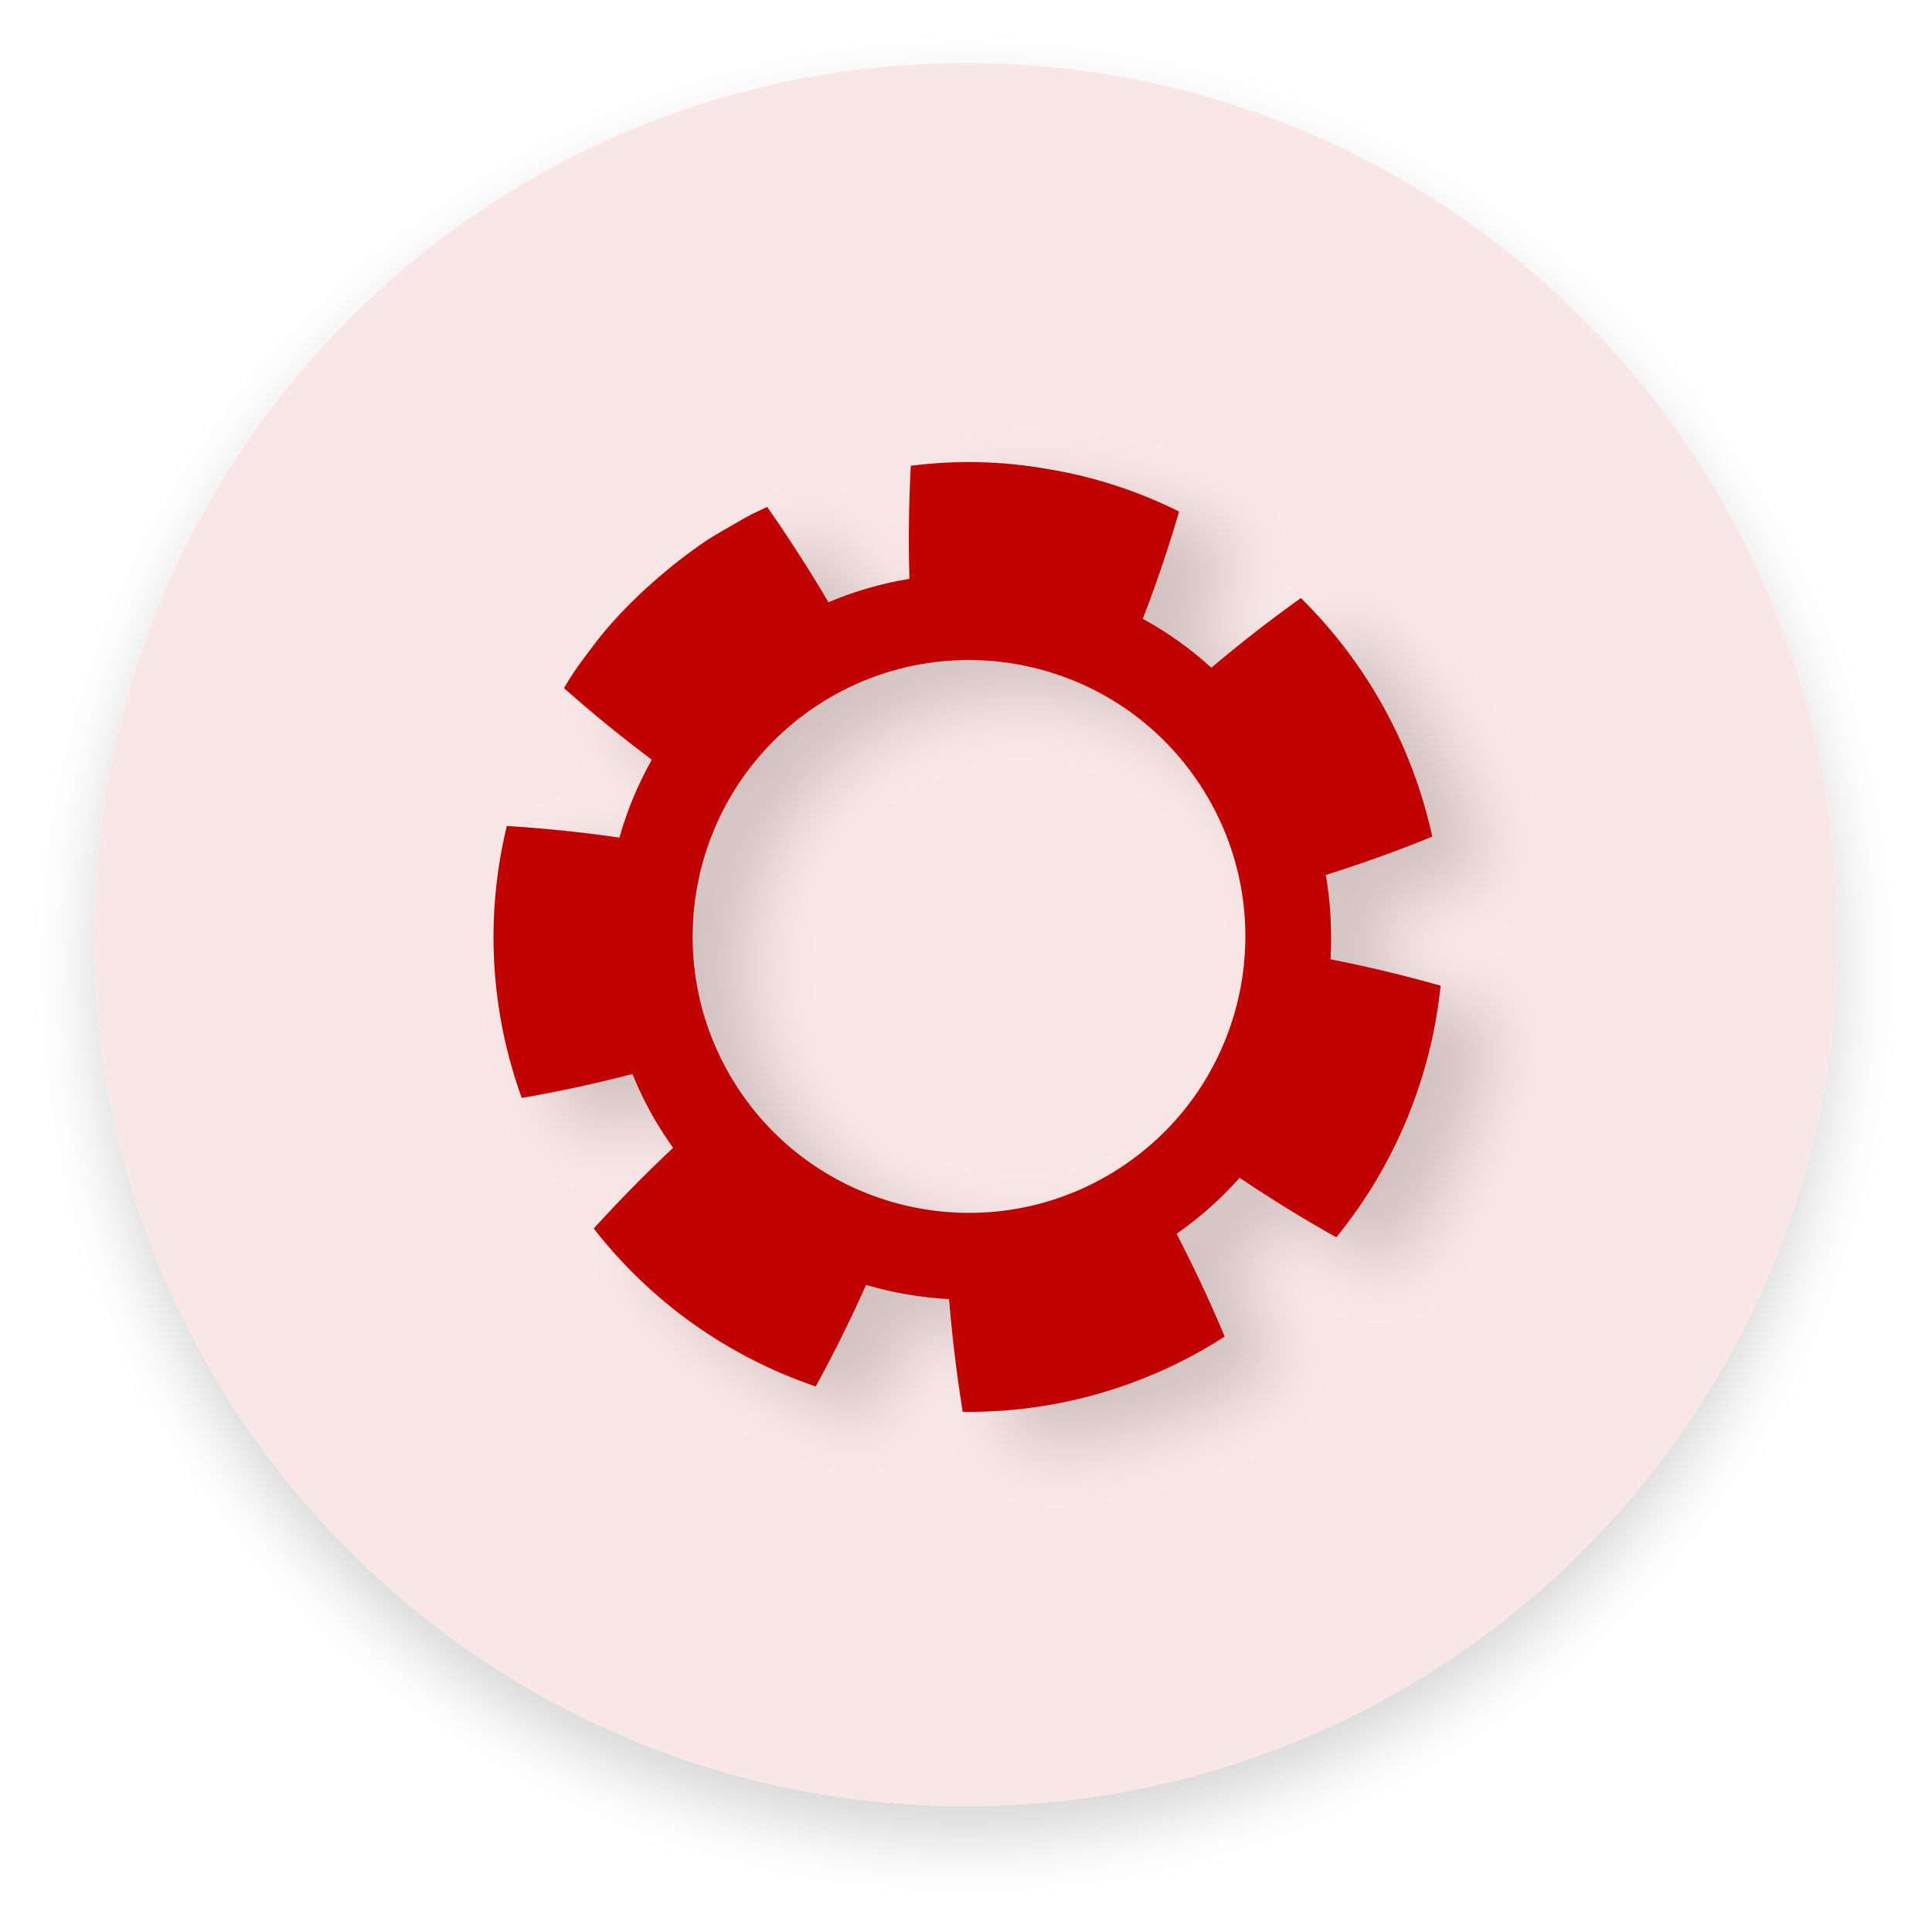
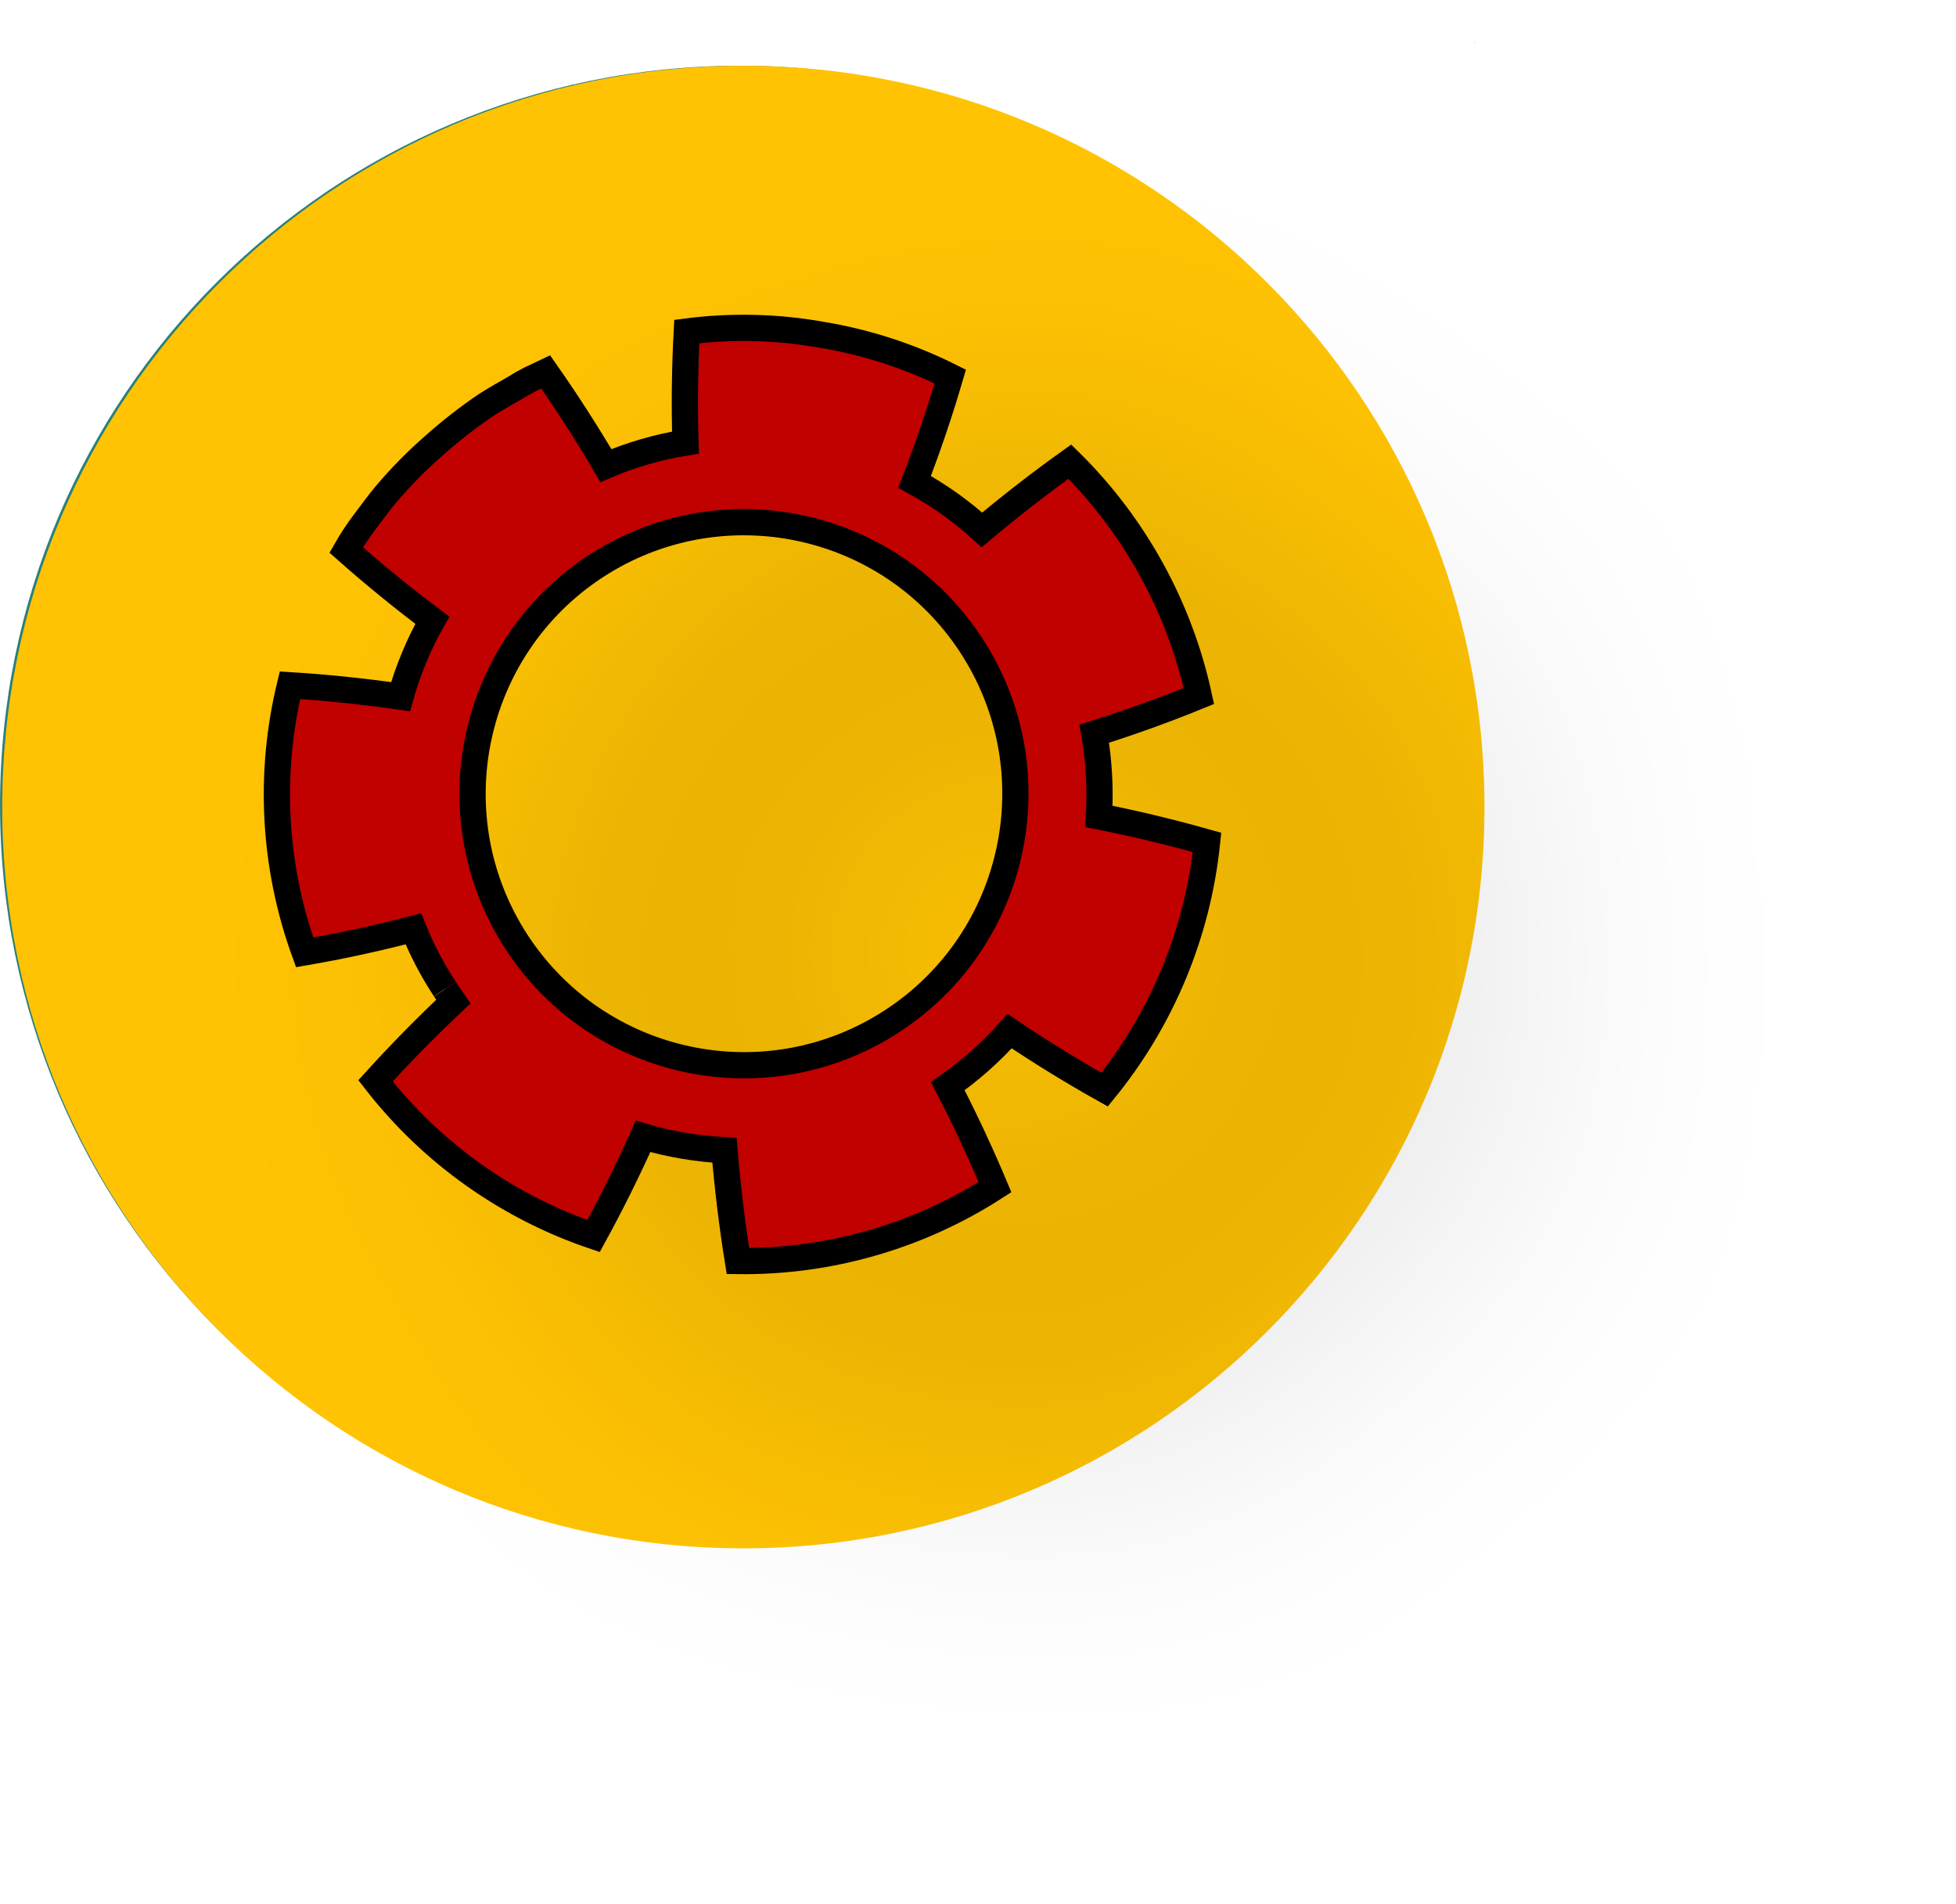
- <svg xmlns="http://www.w3.org/2000/svg" width="183.976" height="183.976" viewBox="0 0 183.976 183.976">
+ <svg xmlns="http://www.w3.org/2000/svg" width="37.284" height="36.28" viewBox="0 0 37.284 36.28">
  <defs>
-     <filter id="Elipse_11529" x="0" y="0" width="183.976" height="183.976" filterUnits="userSpaceOnUse">
-       <feOffset dy="3" input="SourceAlpha" />
+     <filter id="Trazado_906062" x="1.022" y="0" width="36.262" height="36.28" filterUnits="userSpaceOnUse">
+       <feOffset dx="5" dy="3" input="SourceAlpha" />
      <feGaussianBlur stdDeviation="3" result="blur" />
      <feFlood flood-opacity="0.161" />
      <feComposite operator="in" in2="blur" />
      <feComposite in="SourceGraphic" />
    </filter>
-     <filter id="Trazado_881572" x="43" y="38" width="108.185" height="108.443" filterUnits="userSpaceOnUse">
-       <feOffset dx="5" dy="3" input="SourceAlpha" />
-       <feGaussianBlur stdDeviation="3" result="blur-2" />
-       <feFlood flood-opacity="0.161" />
-       <feComposite operator="in" in2="blur-2" />
-       <feComposite in="SourceGraphic" />
-     </filter>
  </defs>
-   <g id="Grupo_1110231" data-name="Grupo 1110231" transform="translate(-1017.051 -1575)">
-     <g transform="matrix(1, 0, 0, 1, 1017.05, 1575)" filter="url(#Elipse_11529)">
-       <ellipse id="Elipse_11529-2" data-name="Elipse 11529" cx="82.988" cy="82.988" rx="82.988" ry="82.988" transform="translate(9 6)" fill="#f9e6e6" />
-     </g>
-     <g transform="matrix(1, 0, 0, 1, 1017.05, 1575)" filter="url(#Trazado_881572)">
-       <path id="Trazado_881572-2" data-name="Trazado 881572" d="M68.4,223.493c.269.412.541.8.814,1.2q-3.91,3.674-7.554,7.681A45.113,45.113,0,0,0,82.8,247.417c1.725-3.142,3.326-6.378,4.795-9.671a34.116,34.116,0,0,0,7.9,1.35q.441,5.378,1.3,10.738a45.007,45.007,0,0,0,24.951-7.17q-2.093-4.991-4.582-9.785a33.968,33.968,0,0,0,6-5.329c2.978,2.007,6.056,3.9,9.209,5.667a45.31,45.31,0,0,0,9.934-23.965c-3.482-.98-6.972-1.827-10.485-2.517a35.4,35.4,0,0,0-.448-8.025c3.423-1.077,6.819-2.295,10.137-3.653A45.451,45.451,0,0,0,129,172.338c-2.946,2.1-5.794,4.324-8.525,6.632a33.661,33.661,0,0,0-6.532-4.654q1.95-5.035,3.458-10.211a43.8,43.8,0,0,0-12.45-4.042,43.026,43.026,0,0,0-13.1-.319q-.288,5.427-.127,10.766a33.4,33.4,0,0,0-7.717,2.231q-2.7-4.614-5.834-9.078l-1.492.705c-.486.254-.956.529-1.427.8-.941.551-1.9,1.08-2.817,1.665a48.738,48.738,0,0,0-5.176,4.032,44.322,44.322,0,0,0-4.615,4.7c-.7.841-1.343,1.735-2.007,2.613a25.235,25.235,0,0,0-1.814,2.74q4.069,3.6,8.355,6.813l.007.011a33.236,33.236,0,0,0-3.081,7.409c-3.541-.513-7.1-.885-10.723-1.107a44.877,44.877,0,0,0,1.423,25.9q5.305-.918,10.541-2.282a33.221,33.221,0,0,0,3.049,5.834M82.99,182.532a26.32,26.32,0,1,1-7.641,36.419,26.351,26.351,0,0,1,7.641-36.419" transform="translate(-5.12 -115.39)" fill="#c10000" />
+   <g id="Grupo_1111372" data-name="Grupo 1111372" transform="translate(-294.096 -2474.516)">
+     <g id="Grupo_1111097" data-name="Grupo 1111097" transform="translate(3.063 -649.615)">
+       <g id="Grupo_1107067" data-name="Grupo 1107067" transform="translate(291.034 3124.905)">
+         <path id="Trazado_903388" data-name="Trazado 903388" d="M200.682,135.353c-.006.026-.012.051-.02.075v0a.239.239,0,0,0,.02-.077" transform="translate(-172.566 -135.353)" fill="#2d2d2d" />
+         <path id="Trazado_903389" data-name="Trazado 903389" d="M14.094,0A14.094,14.094,0,1,1,0,14.094,14.094,14.094,0,0,1,14.094,0Z" transform="translate(0 0.479)" fill="#2b7f7b" />
+         <circle id="Elipse_12422" data-name="Elipse 12422" cx="14.127" cy="14.127" r="14.127" transform="translate(0.041 0.479)" fill="#ffc303" />
+       </g>
+       <g transform="matrix(1, 0, 0, 1, 291.03, 3124.13)" filter="url(#Trazado_906062)">
+         <path id="Trazado_906062-2" data-name="Trazado 906062" d="M55.315,171.993c.053.081.106.158.16.236q-.769.722-1.485,1.51a8.868,8.868,0,0,0,4.157,2.958c.339-.618.654-1.254.943-1.9a6.706,6.706,0,0,0,1.553.265q.087,1.057.256,2.111a8.847,8.847,0,0,0,4.9-1.409q-.412-.981-.9-1.924a6.679,6.679,0,0,0,1.179-1.048c.585.395,1.191.767,1.81,1.114a8.907,8.907,0,0,0,1.953-4.711c-.684-.193-1.37-.359-2.061-.495a6.959,6.959,0,0,0-.088-1.577c.673-.212,1.34-.451,1.993-.718a8.935,8.935,0,0,0-2.459-4.466c-.579.413-1.139.85-1.676,1.3a6.616,6.616,0,0,0-1.284-.915q.383-.99.68-2.007a8.61,8.61,0,0,0-2.447-.795,8.459,8.459,0,0,0-2.575-.063q-.057,1.067-.025,2.116a6.567,6.567,0,0,0-1.517.439q-.532-.907-1.147-1.785l-.293.139c-.1.05-.188.1-.28.158-.185.108-.373.212-.554.327a9.581,9.581,0,0,0-1.017.793,8.717,8.717,0,0,0-.907.923c-.138.165-.264.341-.395.514a4.961,4.961,0,0,0-.357.539q.8.708,1.642,1.339v0a6.533,6.533,0,0,0-.606,1.457c-.7-.1-1.4-.174-2.108-.218a8.822,8.822,0,0,0,.28,5.091q1.043-.18,2.072-.449a6.533,6.533,0,0,0,.6,1.147m2.869-8.052a5.174,5.174,0,1,1-1.5,7.159,5.18,5.18,0,0,1,1.5-7.159" transform="translate(-46.83 -153.14)" fill="#c10000" stroke="#000" stroke-width="0.5" />
+       </g>
    </g>
  </g>
</svg>
